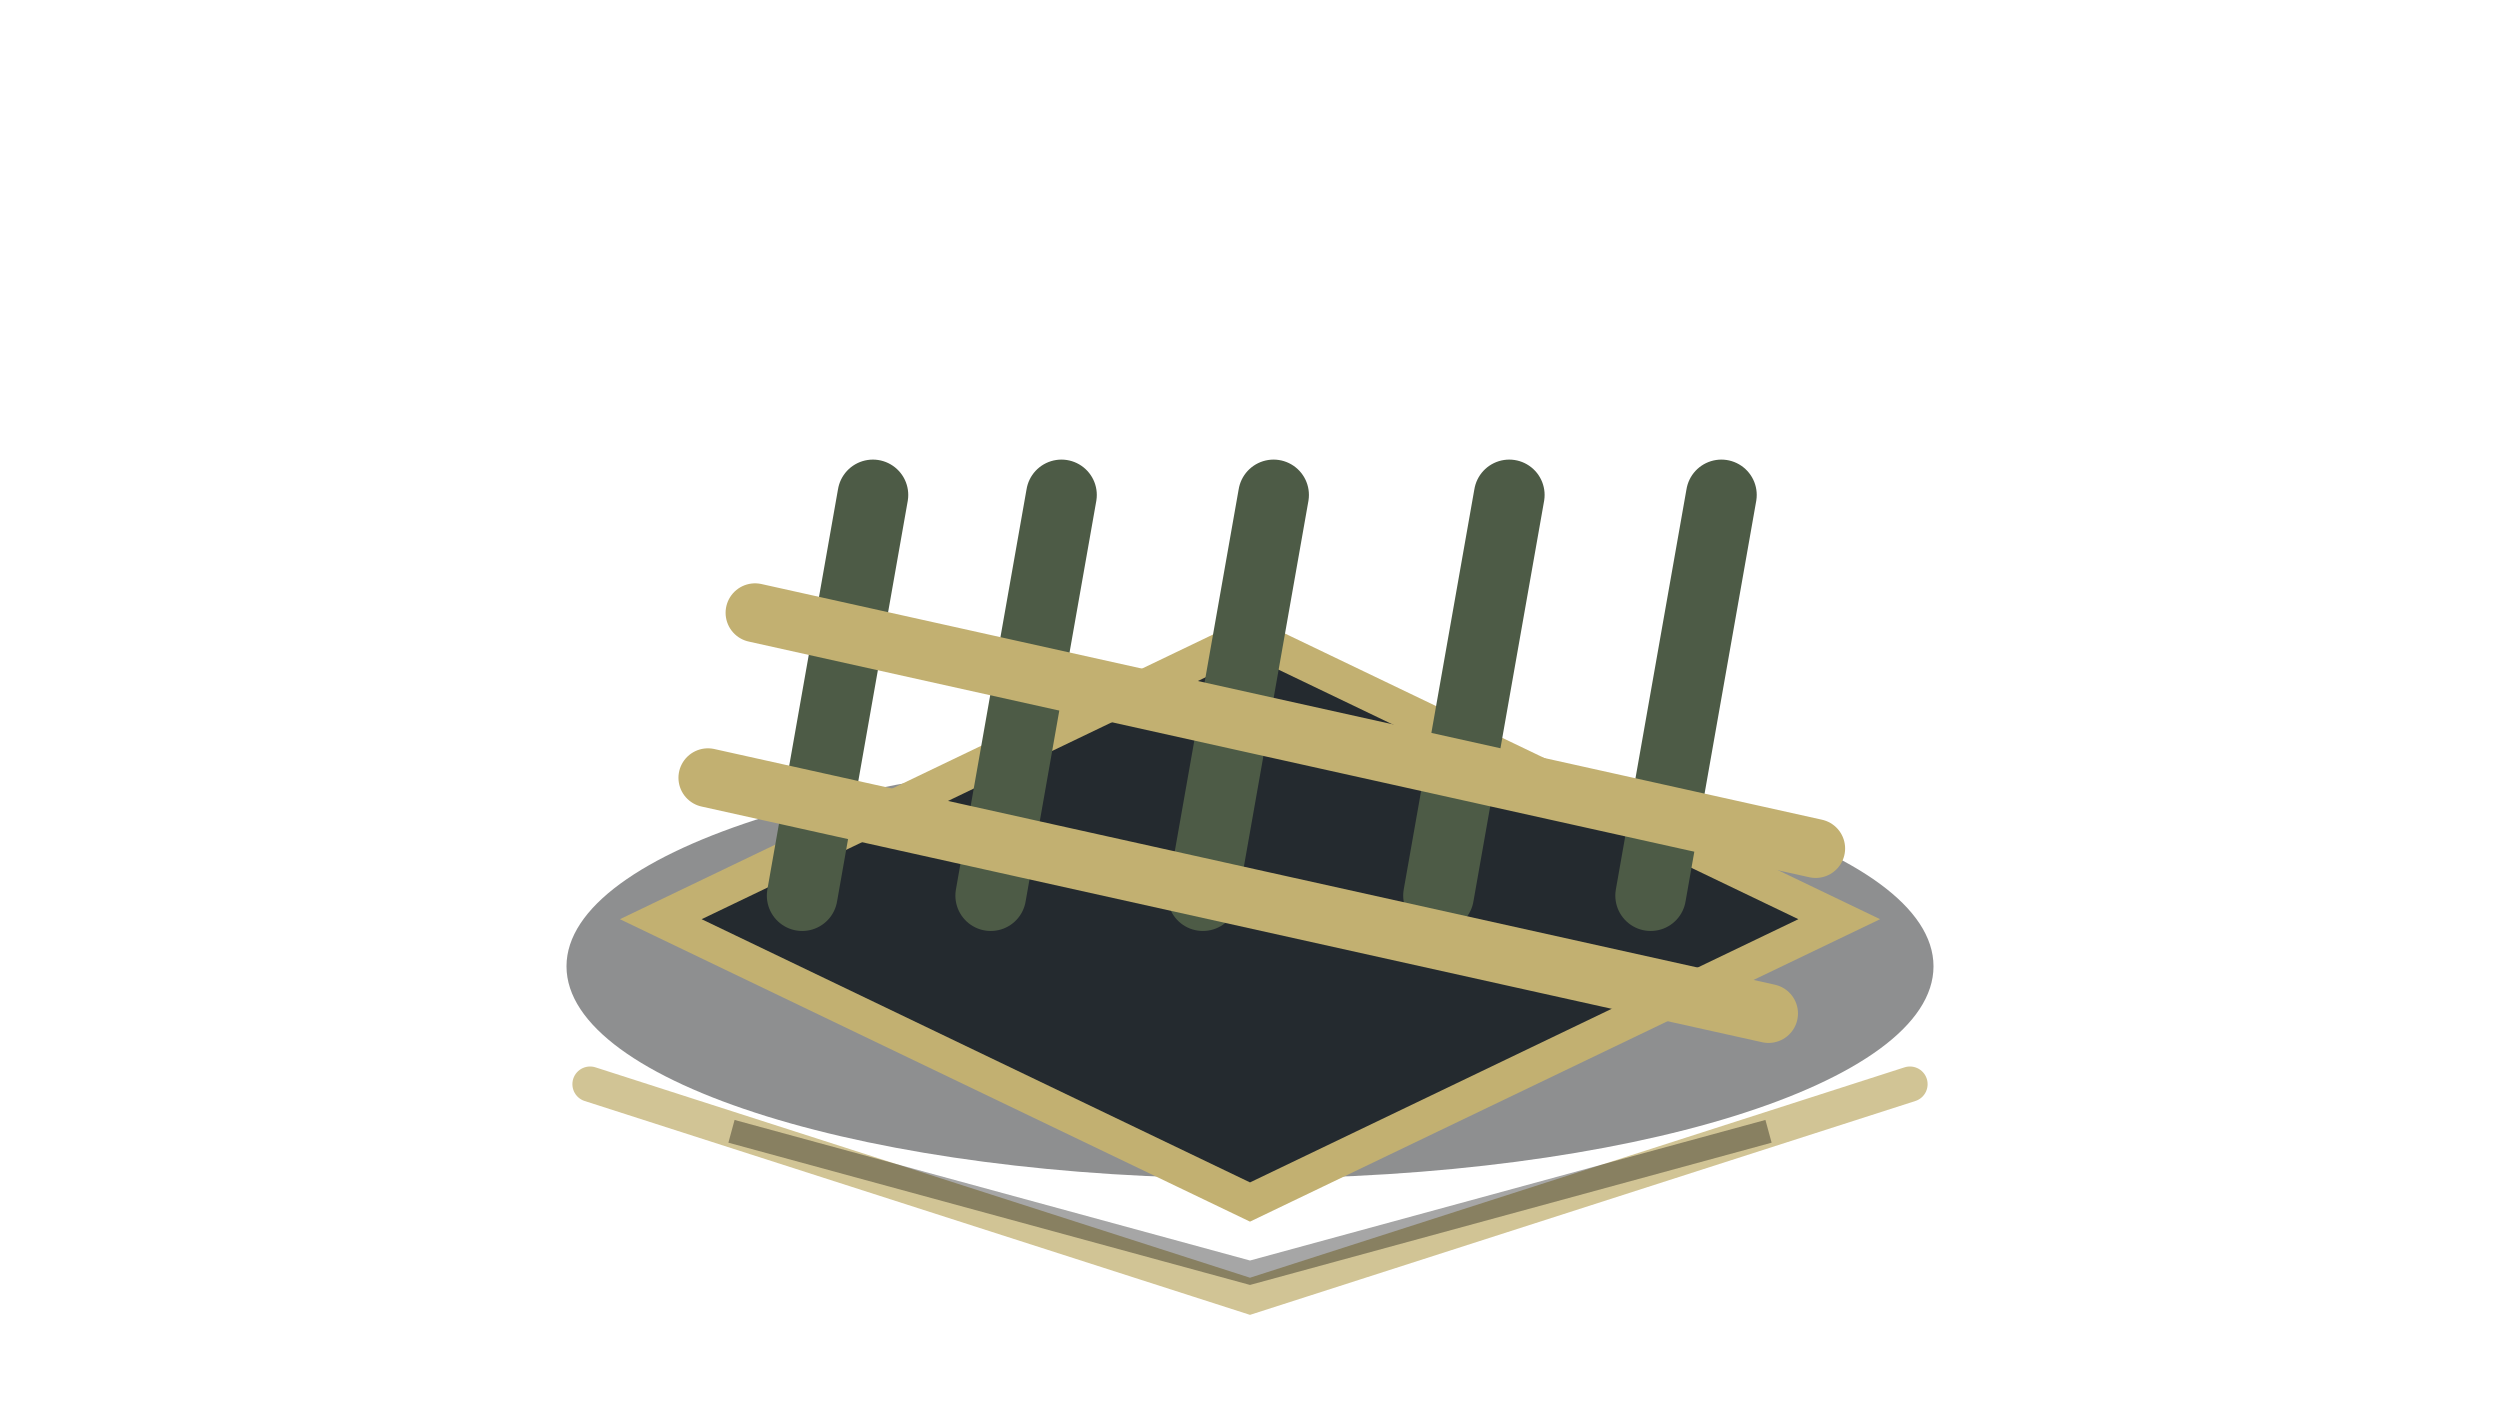
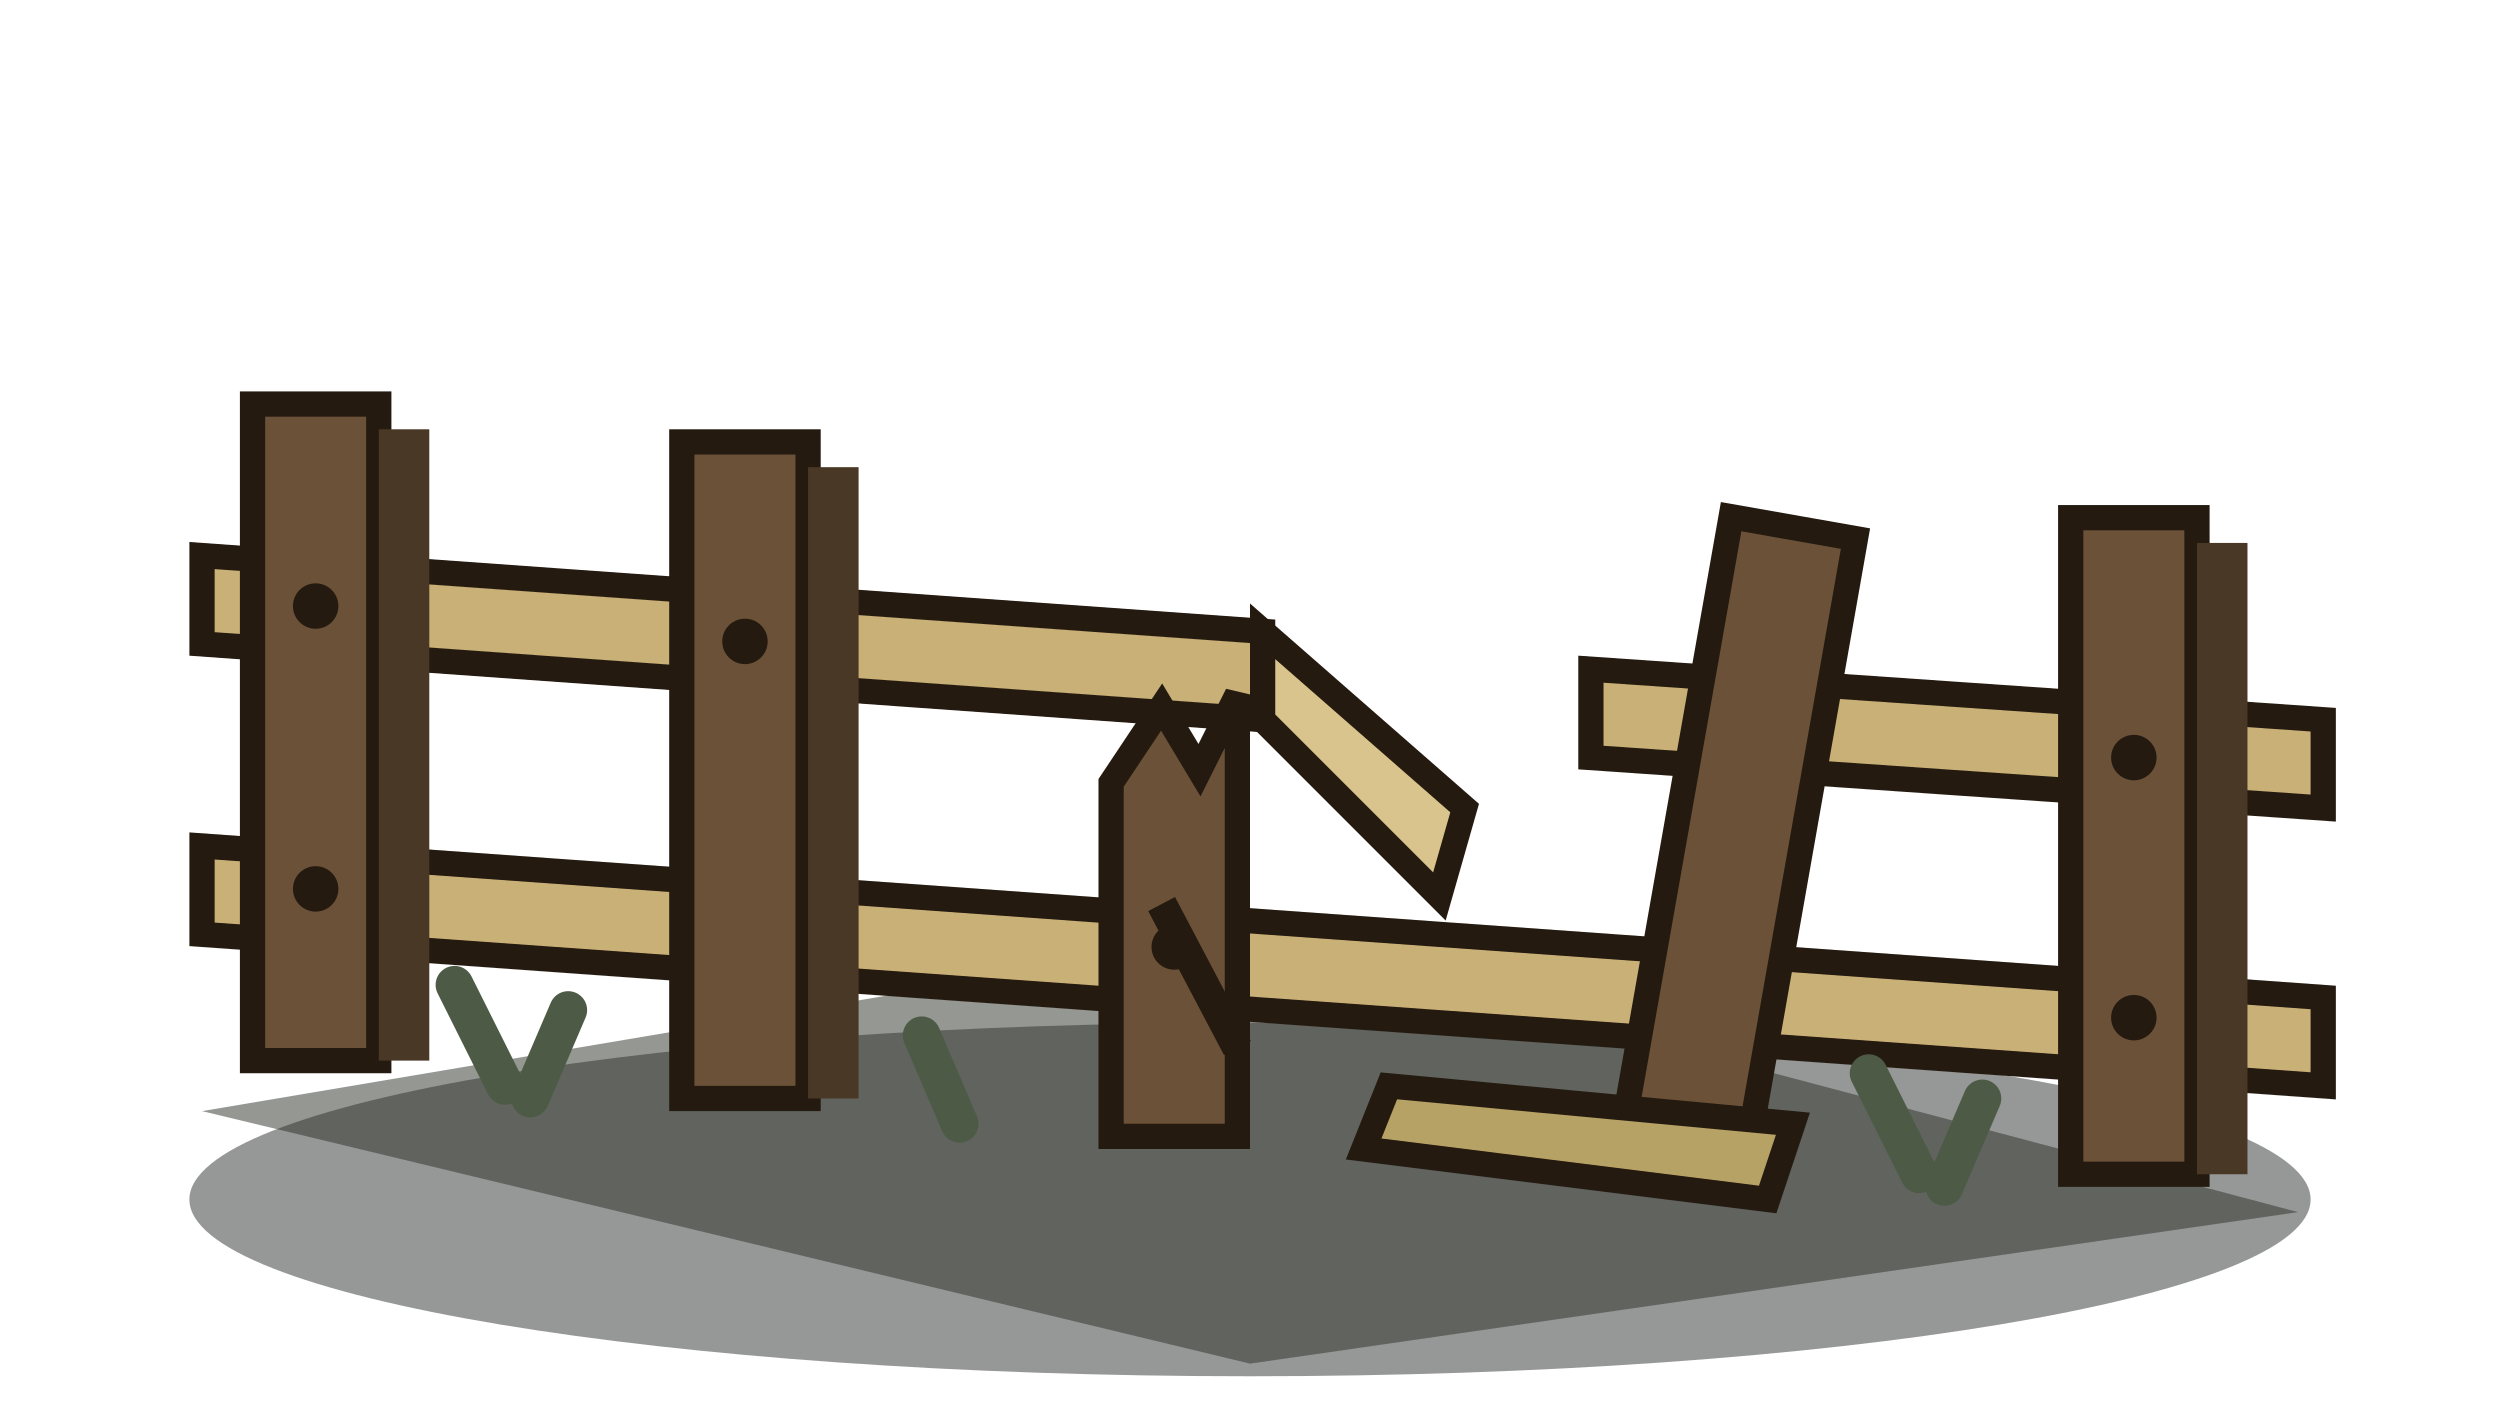
- <svg xmlns="http://www.w3.org/2000/svg" width="99" height="56" viewBox="0 0 160 120" data-generated-by="generate_isometric_environment_assets" data-section="object_scenes" data-id="broken_fence" data-footprint-slots="2x1">
-   <ellipse cx="80" cy="82" rx="58" ry="18" fill="#050608" opacity="0.45" />
-   <polygon points="30,78 80,54 130,78 80,102" fill="#242a2f" stroke="#c2b071" stroke-width="3" />
-   <path d="M42 76 L48 42" stroke="#4d5b46" stroke-width="6" stroke-linecap="round" />
-   <path d="M58 76 L64 42" stroke="#4d5b46" stroke-width="6" stroke-linecap="round" />
-   <path d="M76 76 L82 42" stroke="#4d5b46" stroke-width="6" stroke-linecap="round" />
-   <path d="M96 76 L102 42" stroke="#4d5b46" stroke-width="6" stroke-linecap="round" />
-   <path d="M114 76 L120 42" stroke="#4d5b46" stroke-width="6" stroke-linecap="round" />
-   <path d="M34 66 L124 86 M38 52 L128 72" stroke="#c2b071" stroke-width="5" stroke-linecap="round" />
-   <path d="M24 92 L80 110 L136 92" fill="none" stroke="#c2b071" stroke-width="3" stroke-linecap="round" opacity="0.75" />
-   <path d="M36 96 L80 108 L124 96" fill="none" stroke="#000000" stroke-width="2" opacity="0.35" />
+ <svg xmlns="http://www.w3.org/2000/svg" width="99" height="56" viewBox="0 0 99 56" data-generated-by="manual_asset_pass" data-section="object_scenes" data-id="broken_fence" data-footprint-slots="2x1">
+   <ellipse cx="49.5" cy="47.5" rx="42" ry="7" fill="#050608" opacity="0.42" />
+   <polygon points="8,44 49.5,37 91,48 49.5,54" fill="#2a2f26" opacity="0.5" />
+   <polygon points="8,33.5 92,39.5 92,43 8,37" fill="#c9b077" stroke="#241a10" stroke-width="1" />
+   <polygon points="8,22 50,25 50,28.5 8,25.5" fill="#c9b077" stroke="#241a10" stroke-width="1" />
+   <polygon points="50,25 58,32 57,35.5 50,28.5" fill="#d8c48c" stroke="#241a10" stroke-width="1" />
+   <polygon points="63,26.5 92,28.5 92,32 63,30" fill="#c9b077" stroke="#241a10" stroke-width="1" />
+   <g stroke="#241a10" stroke-width="1">
+     <rect x="10" y="16" width="5" height="26" fill="#6b5138" />
+     <rect x="15" y="17" width="2" height="25" fill="#4a3826" stroke="none" />
+     <rect x="27" y="17.5" width="5" height="26" fill="#6b5138" />
+     <rect x="32" y="18.5" width="2" height="25" fill="#4a3826" stroke="none" />
+     <polygon points="44,31 46,28 47.5,30.5 49,27.5 49,45 44,45" fill="#6b5138" />
+     <rect x="64" y="20.5" width="5" height="26" fill="#6b5138" transform="rotate(10 66.5 46.5)" />
+     <rect x="82" y="20.5" width="5" height="26" fill="#6b5138" />
+     <rect x="87" y="21.5" width="2" height="25" fill="#4a3826" stroke="none" />
+   </g>
+   <polygon points="55,43 71,44.5 70,47.5 54,45.5" fill="#b7a266" stroke="#241a10" stroke-width="1" />
+   <line x1="46" y1="35.8" x2="49" y2="41.5" stroke="#241a10" stroke-width="1.2" />
+   <g fill="#241a10">
+     <circle cx="12.5" cy="24" r="0.9" />
+     <circle cx="29.5" cy="25.4" r="0.9" />
+     <circle cx="84.5" cy="30" r="0.9" />
+     <circle cx="12.5" cy="35.2" r="0.9" />
+     <circle cx="46.5" cy="37.5" r="0.9" />
+     <circle cx="84.5" cy="40.3" r="0.9" />
+   </g>
+   <g stroke="#4d5b46" stroke-width="1.5" stroke-linecap="round" fill="none">
+     <path d="M20 43 l-2 -4 M21 43.5 l1.5 -3.5" />
+     <path d="M76 46.5 l-2 -4 M77 47 l1.5 -3.5" />
+     <path d="M38 44.5 l-1.5 -3.5" />
+   </g>
</svg>
